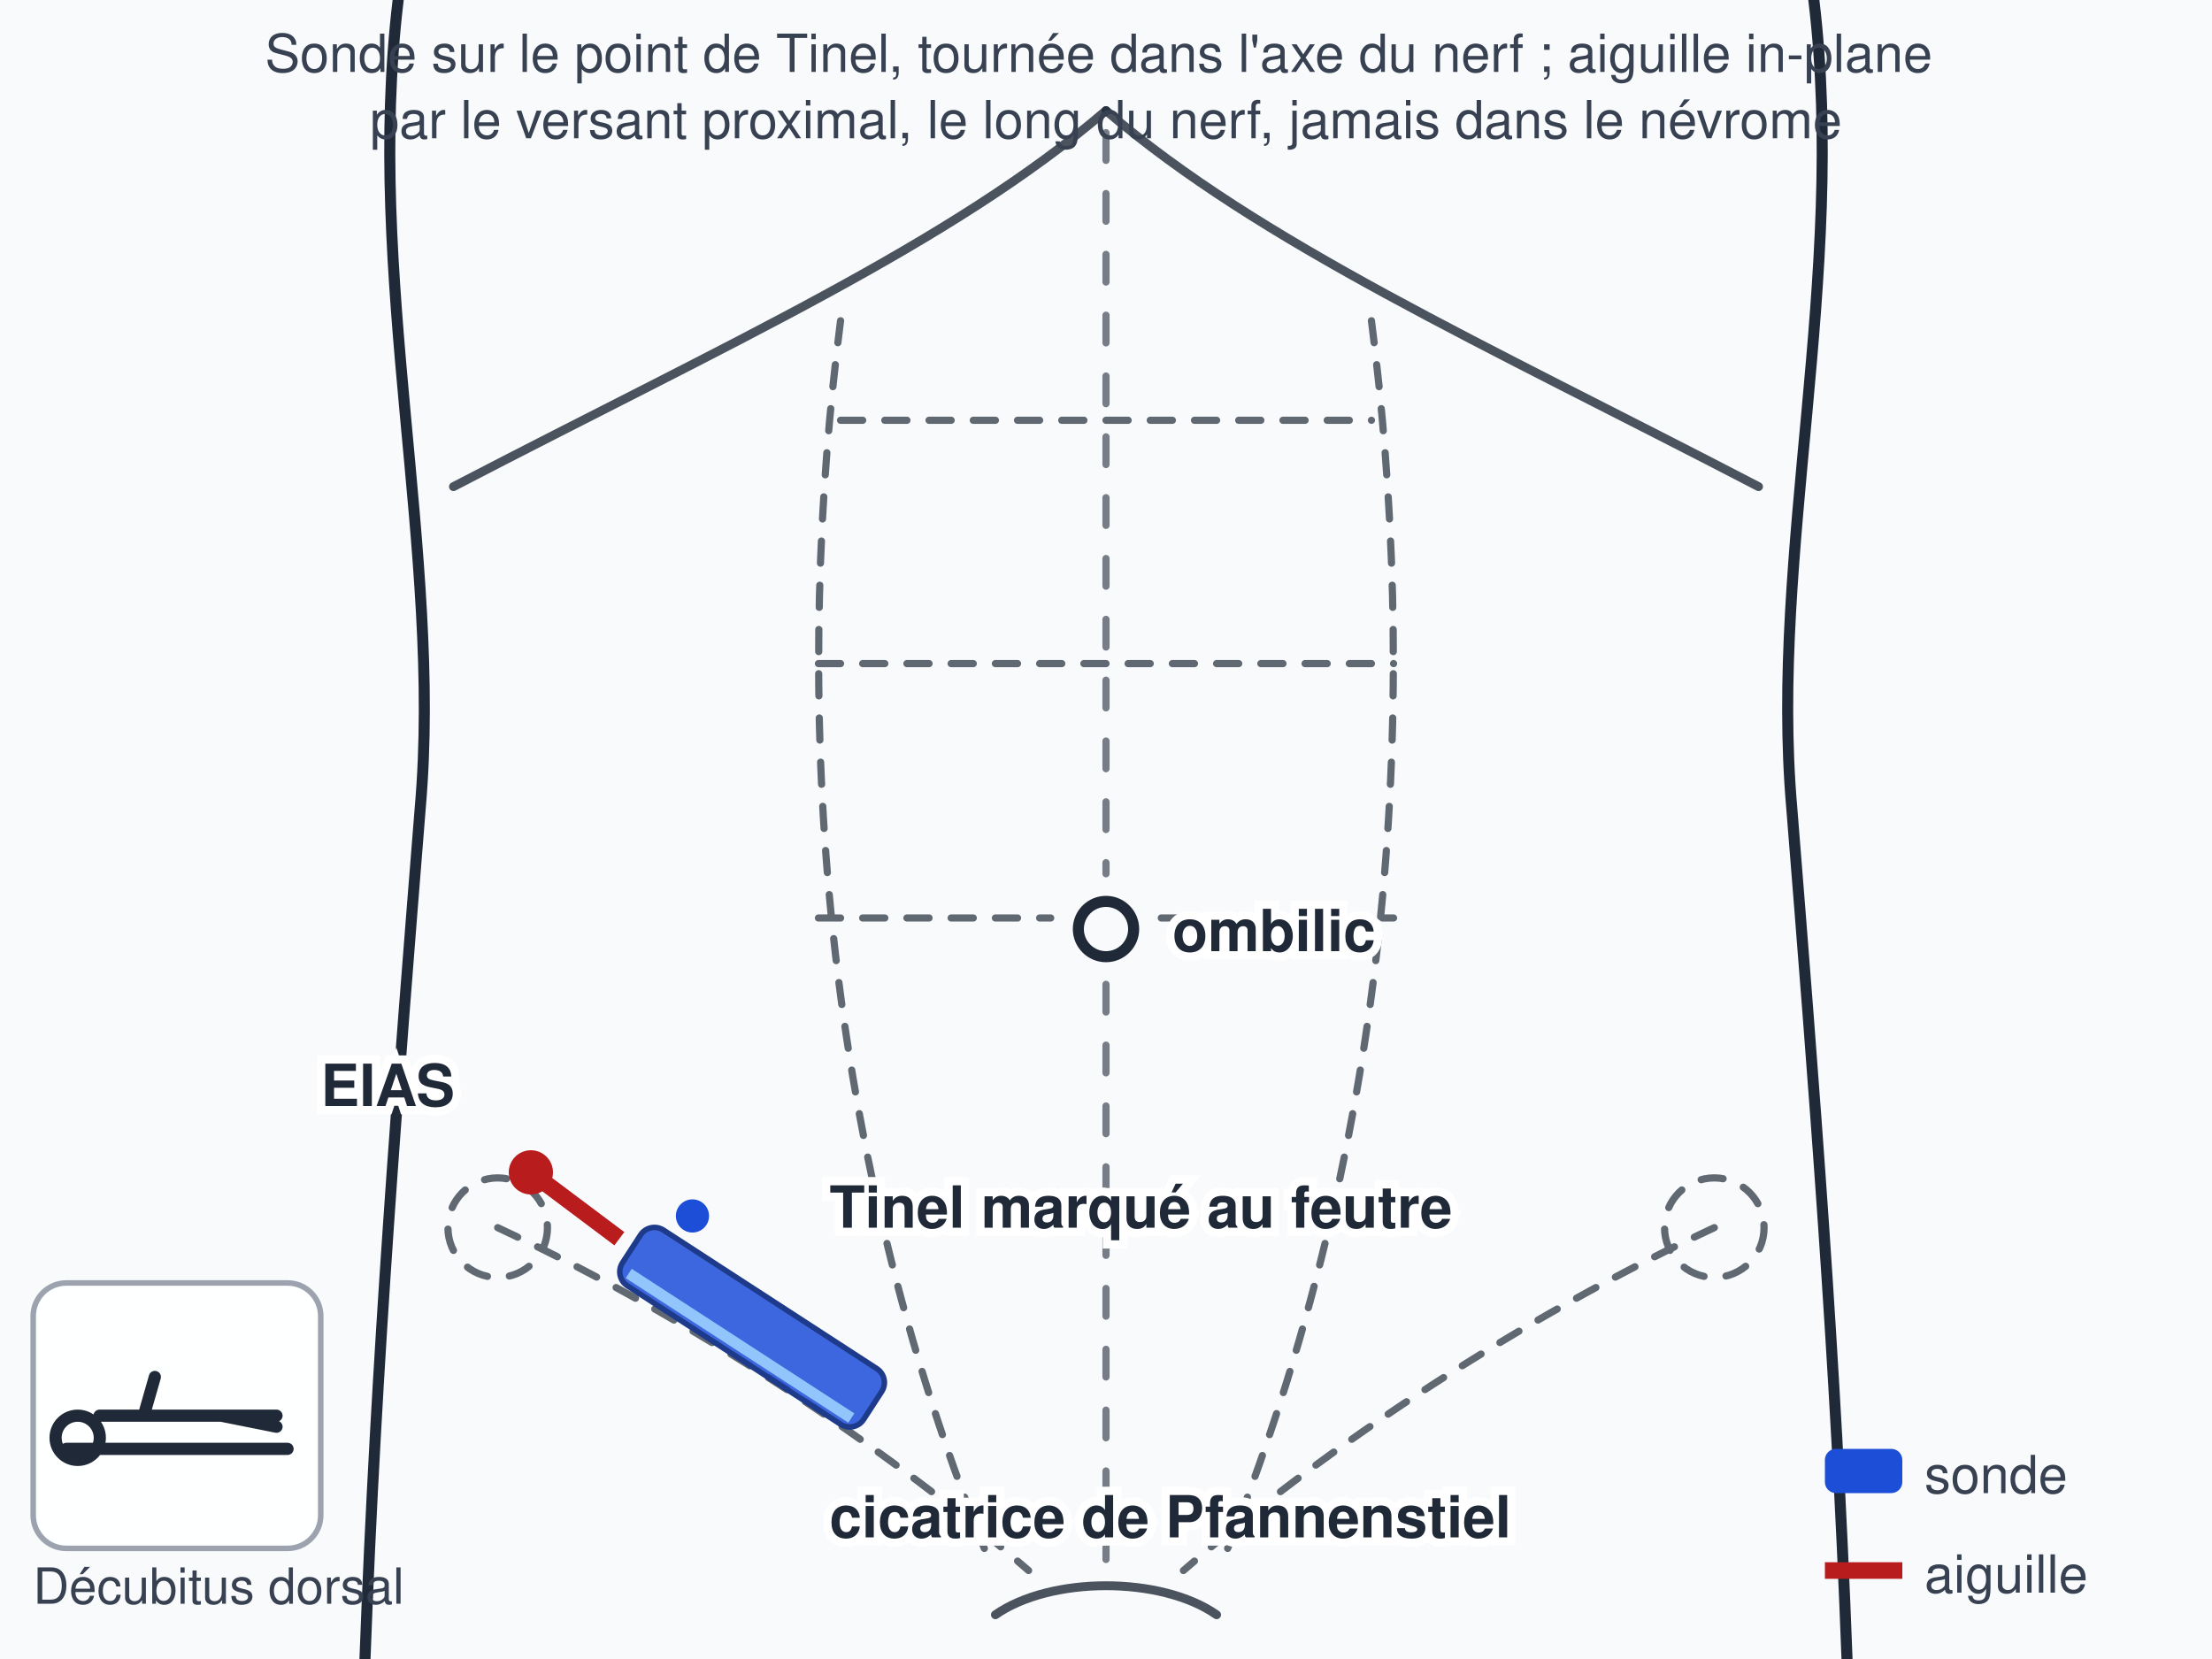
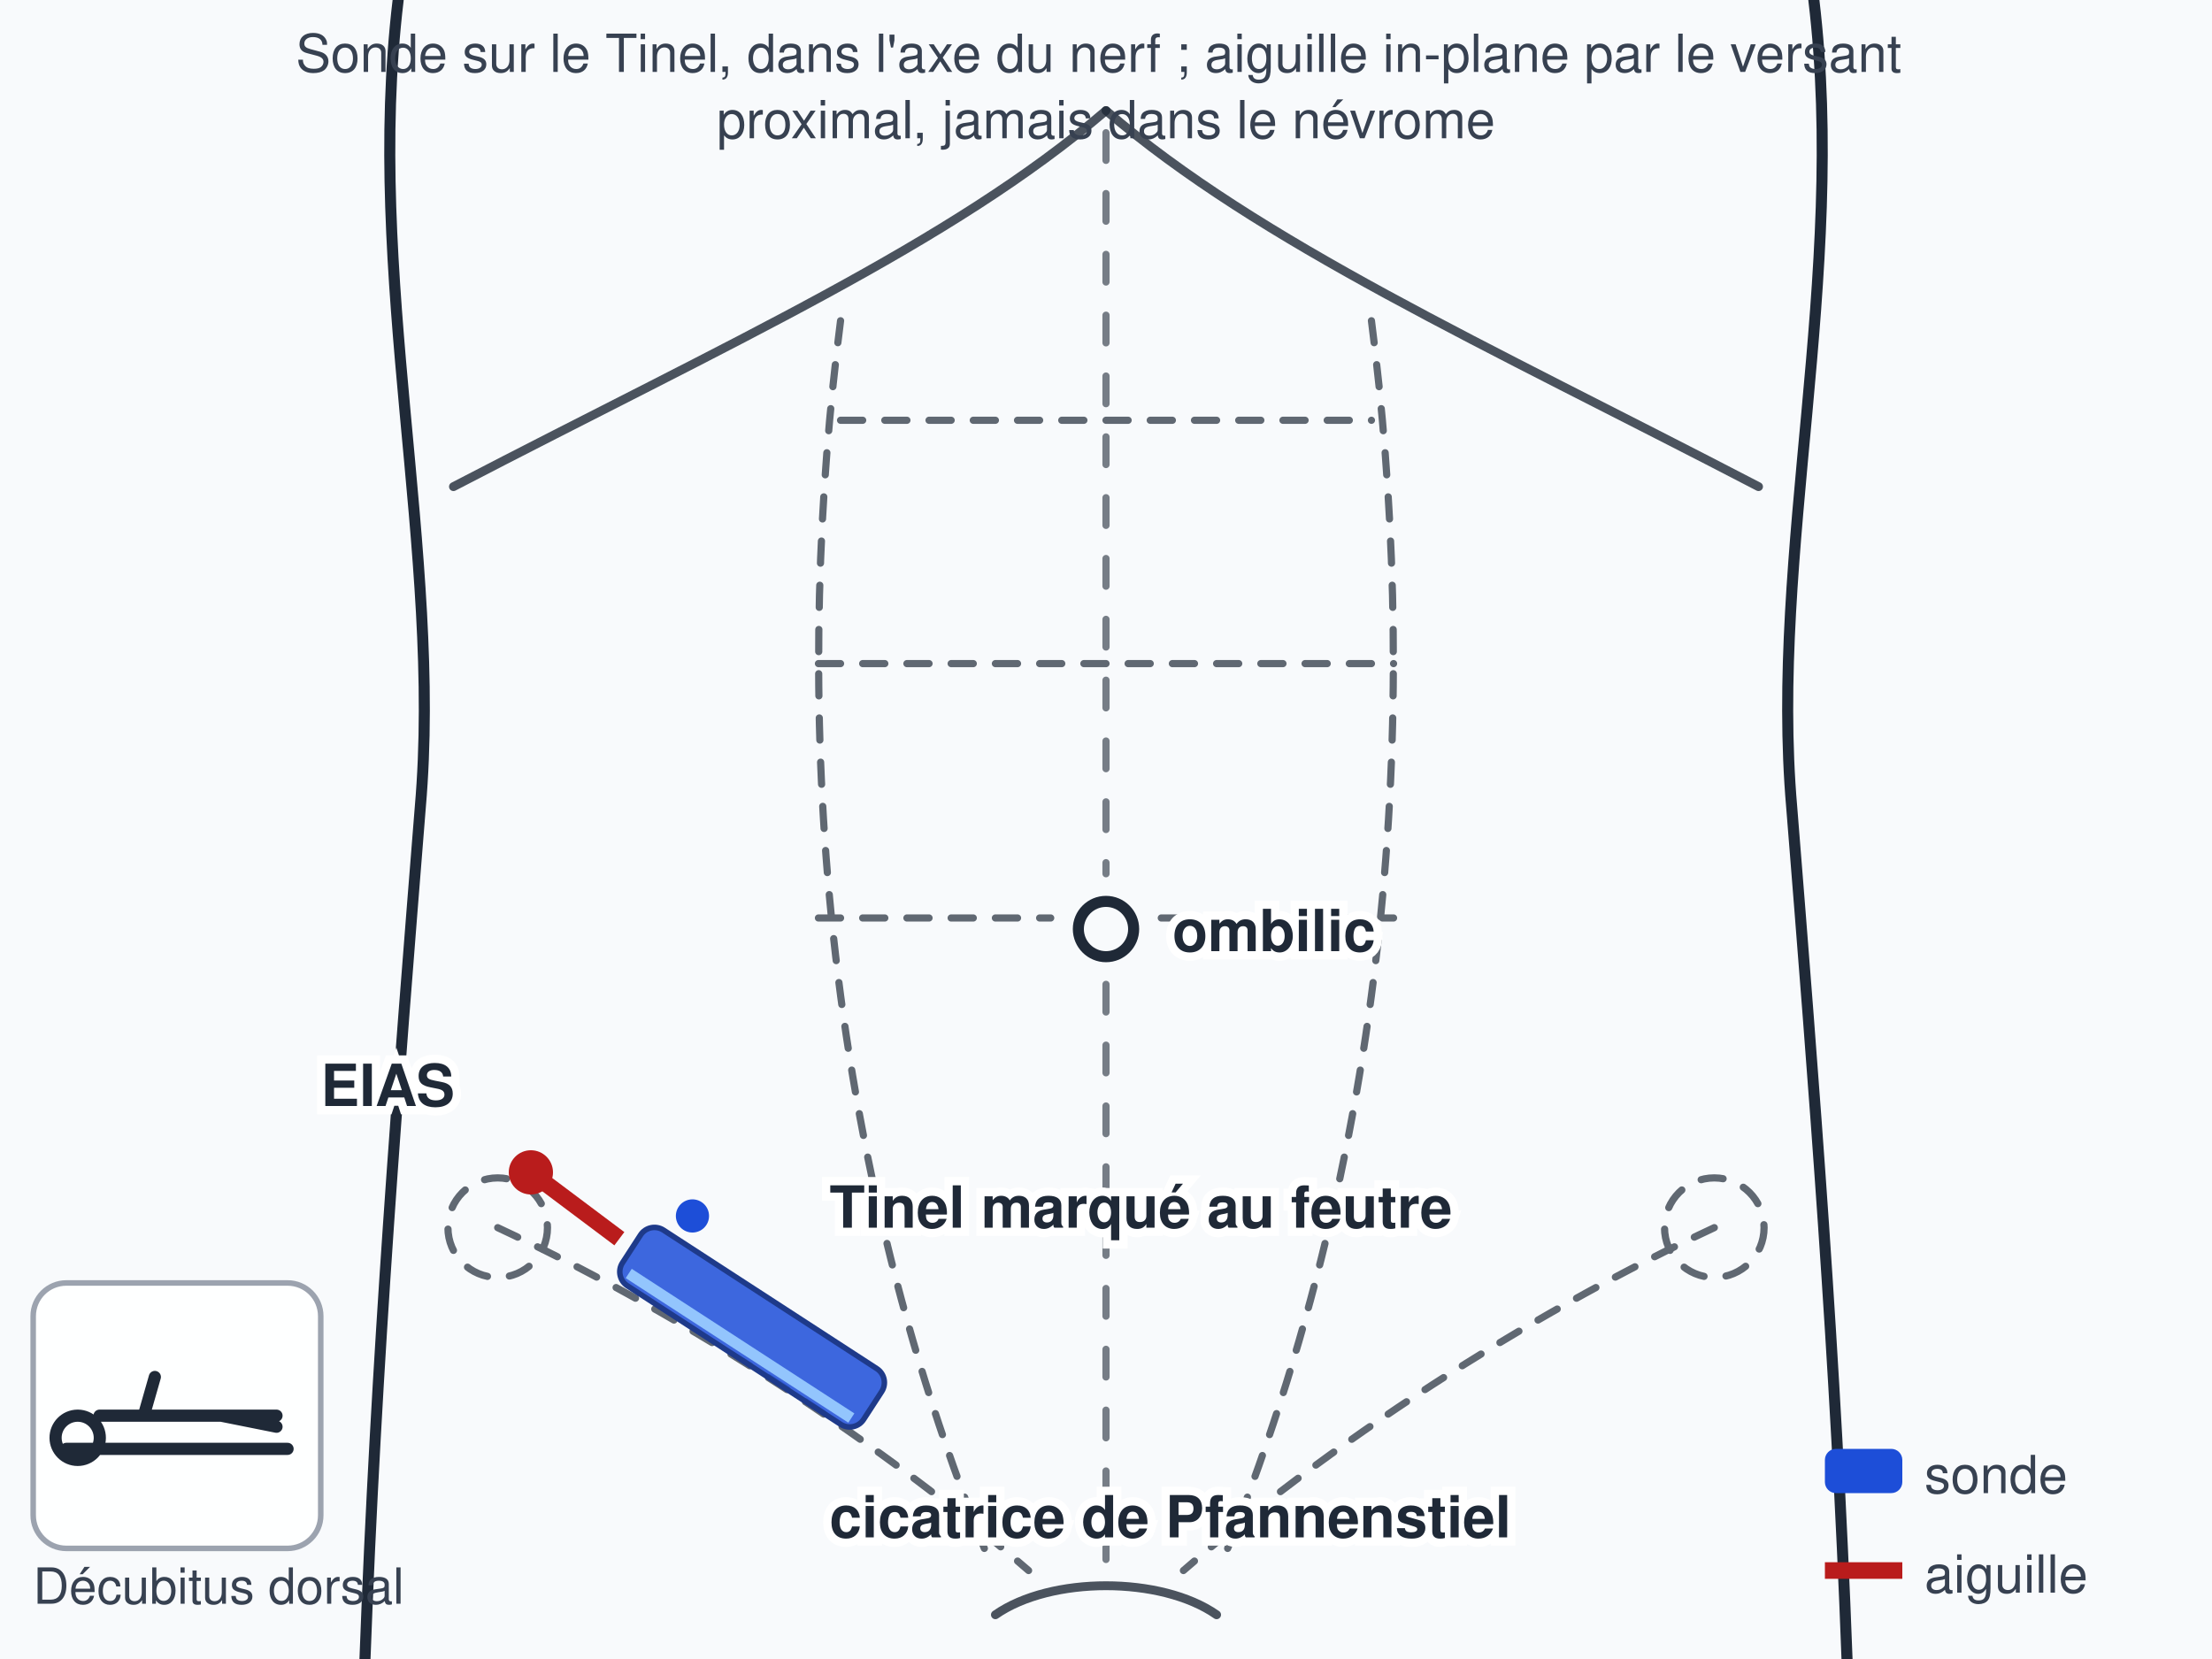
<svg xmlns="http://www.w3.org/2000/svg" viewBox="0 0 400 300" font-family="-apple-system, Helvetica, Arial, sans-serif">
  <rect width="400" height="300" fill="#f8fafc" />
  <g fill="none" stroke="#1f2937" stroke-width="2" stroke-linecap="round" stroke-linejoin="round">
    <path d="M72,0 C66,50 80,100 76,146 C72,196 68,246 66,300" />
    <path d="M328,0 C334,50 320,100 324,146 C328,196 332,246 334,300" />
    <path d="M200,20 C172,44 132,62 82,88" stroke-width="1.6" opacity=".8" />
    <path d="M200,20 C228,44 268,62 318,88" stroke-width="1.6" opacity=".8" />
    <circle cx="200" cy="168" r="5" />
    <path d="M180,292 C190,285 210,285 220,292" stroke-width="1.6" opacity=".8" />
    <g stroke-width="1.3" stroke-dasharray="5 6" opacity=".6">
      <path d="M200,24 L200,158 M200,178 L200,284" />
    </g>
    <g stroke-width="1.3" stroke-dasharray="4 4" opacity=".7">
      <path d="M152,58 C144,120 146,200 178,280" />
      <path d="M248,58 C256,120 254,200 222,280" />
      <path d="M152,76 L248,76 M148,120 L252,120 M148,166 L190,166 M210,166 L252,166" />
      <circle cx="90" cy="222" r="9" />
      <circle cx="310" cy="222" r="9" />
      <path d="M90,222 C120,236 156,258 186,284 M310,222 C280,236 244,258 214,284" />
    </g>
  </g>
  <g transform="translate(136,240) rotate(33)">
    <rect x="-26" y="-6" width="52" height="12" rx="3" fill="#1d4ed8" fill-opacity=".85" stroke="#1e3a8a" />
    <rect x="-24" y="3" width="48" height="2" fill="#93c5fd" stroke="none" />
    <circle cx="-20" cy="-11" r="3" fill="#1d4ed8" stroke="none" />
  </g>
  <line x1="96" y1="212" x2="112" y2="224" stroke="#b91c1c" stroke-width="3" />
  <circle cx="96" cy="212" r="4" fill="#b91c1c" stroke="none" />
  <text x="58" y="200" font-size="10.5" font-weight="600" fill="#1f2937" stroke="#fff" stroke-width="3" paint-order="stroke">EIAS</text>
  <text x="150" y="278" font-size="10.5" font-weight="600" fill="#1f2937" stroke="#fff" stroke-width="3" paint-order="stroke">cicatrice de Pfannenstiel</text>
  <text x="212" y="172" font-size="10.5" font-weight="600" fill="#1f2937" stroke="#fff" stroke-width="3" paint-order="stroke">ombilic</text>
  <text x="150" y="222" font-size="10.5" font-weight="600" fill="#1f2937" stroke="#fff" stroke-width="3" paint-order="stroke">Tinel marqué au feutre</text>
  <g transform="translate(6,232)">
    <rect x="0" y="0" width="52" height="48" rx="6" fill="#fff" fill-opacity=".9" stroke="#9ca3af" stroke-width="1" />
    <path d="M8,24 a4,4 0 1,0 0.1,0 M12,24 L44,24 M20,24 L22,17 M34,24 L44,26 M6,30 L46,30" stroke="#1f2937" stroke-width="2.2" fill="none" stroke-linecap="round" />
    <text x="0" y="58" text-anchor="start" font-size="9" fill="#374151" stroke="none">Décubitus dorsal</text>
  </g>
  <g font-size="9.5" fill="#374151" stroke="none" transform="translate(330,262)">
    <rect x="0" y="0" width="14" height="8" rx="2" fill="#1d4ed8" />
    <text x="18" y="8">sonde</text>
    <line x1="0" y1="22" x2="14" y2="22" stroke="#b91c1c" stroke-width="3" />
    <text x="18" y="26">aiguille</text>
  </g>
  <text x="200" y="13" text-anchor="middle" font-size="9.5" fill="#374151" stroke="none">
-     <tspan x="200" dy="0">Sonde sur le point de Tinel, tournée dans l'axe du nerf ; aiguille in-plane</tspan>
-     <tspan x="200" dy="12">par le versant proximal, le long du nerf, jamais dans le névrome</tspan>
+     <tspan x="200" dy="0">Sonde sur le Tinel, dans l'axe du nerf ; aiguille in-plane par le versant</tspan>
+     <tspan x="200" dy="12">proximal, jamais dans le névrome</tspan>
  </text>
</svg>
